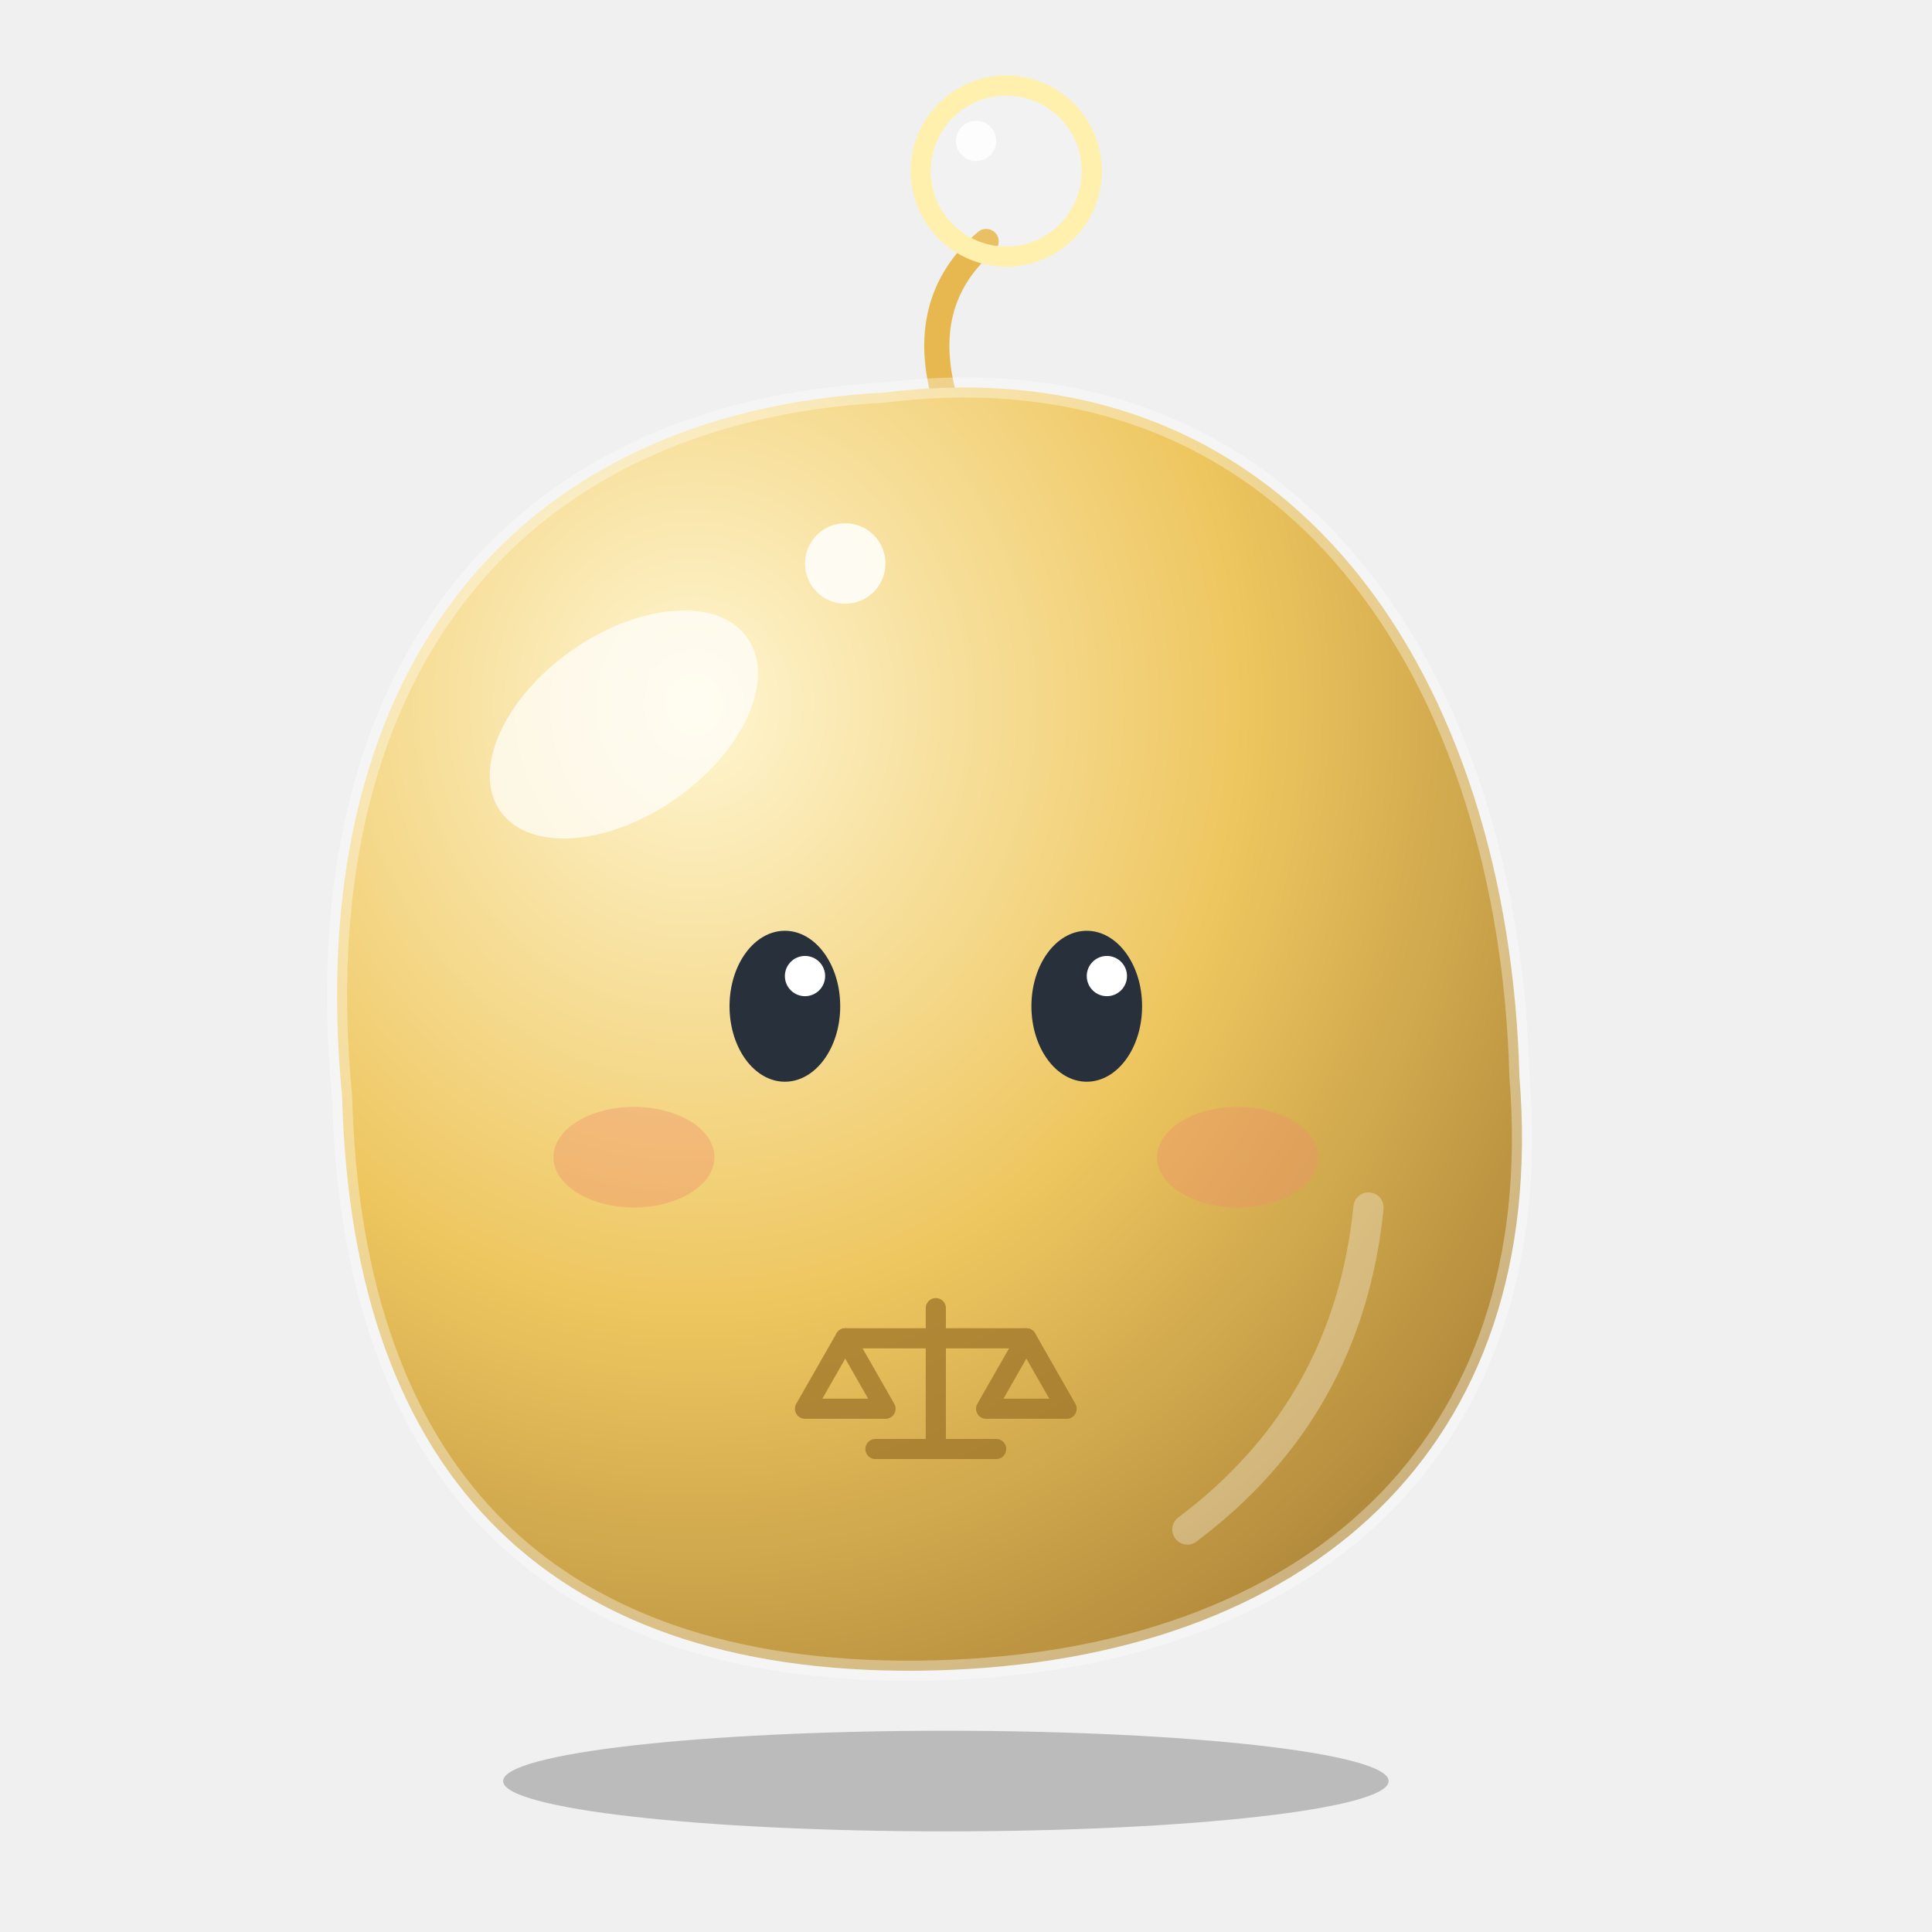
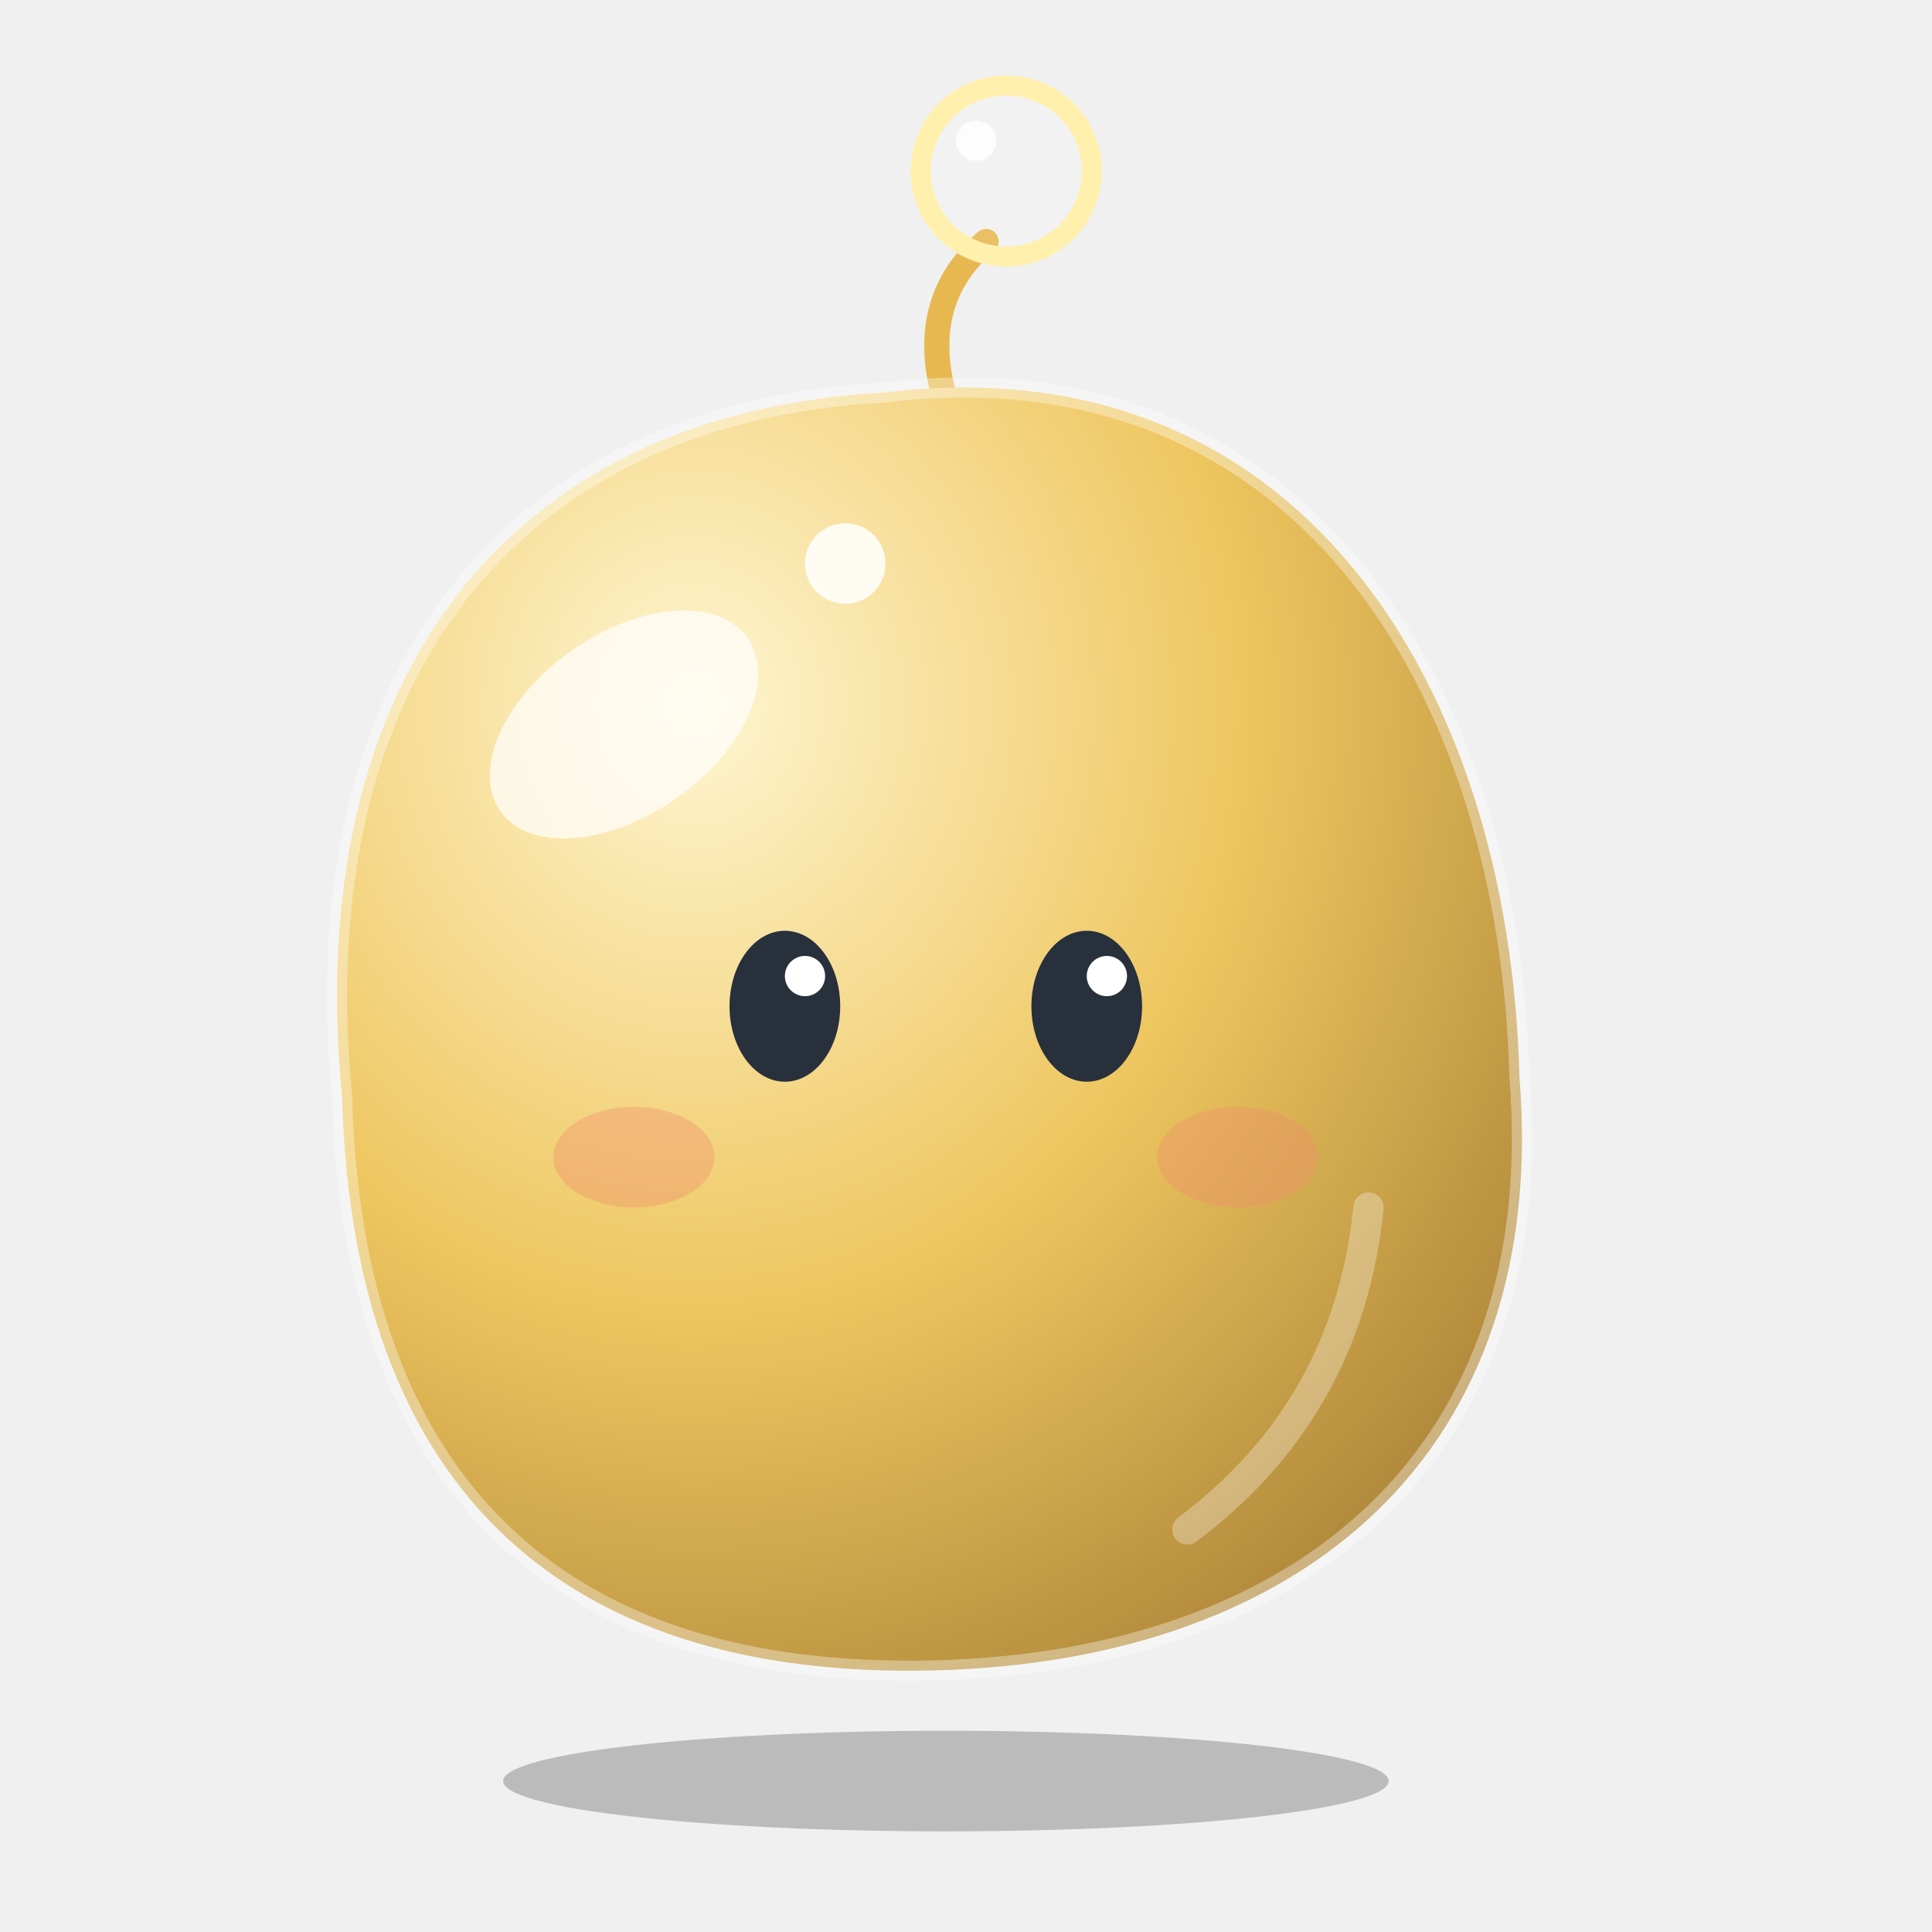
<svg xmlns="http://www.w3.org/2000/svg" width="192" height="192" viewBox="0 0 192 192" role="img" aria-labelledby="title desc">
  <defs>
    <radialGradient id="body" cx=".3" cy=".25" r=".85">
      <stop stop-color="#fff6d2" />
      <stop offset=".55" stop-color="#eec65f" />
      <stop offset="1" stop-color="#b1893b" />
    </radialGradient>
  </defs>
  <style>.blob{animation:breathe 4.5s ease-in-out infinite;transform-origin:92px 166px}.eyes{animation:blink 6s infinite;transform-origin:93px 100px}@keyframes breathe{50%{transform:translateY(-3px) scale(1.02,.98)}}@keyframes blink{0%,44%,48%,100%{transform:scaleY(1)}46%{transform:scaleY(.1)}}@media(prefers-reduced-motion:reduce){.blob,.eyes{animation:none}}</style>
  <ellipse cx="94" cy="177" rx="44" ry="5" fill="#000000" opacity=".22" />
  <g class="blob" stroke-linecap="round" stroke-linejoin="round">
    <g class="head">
      <path d="M94 40Q91 30 98 24" fill="none" stroke="#e6b84f" stroke-width="2.5" />
      <circle cx="100" cy="17" r="8.5" fill="#ffffff" fill-opacity=".12" stroke="#fff0ae" stroke-width="2" />
      <circle cx="97" cy="14" r="2" fill="#ffffff" opacity=".85" />
      <path d="M34 109C30 68 50 41 88 39C129 34 150 68 151 107C154 144 130 165 93 166C55 167 35 147 34 109Z" fill="url(#body)" />
      <path d="M34 109C30 68 50 41 88 39C129 34 150 68 151 107C154 144 130 165 93 166C55 167 35 147 34 109Z" fill="none" stroke="#ffffff" stroke-opacity=".35" stroke-width="2" />
      <ellipse cx="62" cy="72" rx="15" ry="9" transform="rotate(-35 62 72)" fill="#ffffff" opacity=".7" />
      <circle cx="84" cy="56" r="4" fill="#ffffff" opacity=".85" />
      <path d="M136 120Q134 140 118 152" fill="none" stroke="#ffffff" stroke-width="3" opacity=".3" />
      <g fill="#ef8f6b" opacity=".38">
        <ellipse cx="63" cy="115" rx="8" ry="5" />
        <ellipse cx="123" cy="115" rx="8" ry="5" />
      </g>
-       <g fill="none" stroke="#9c7428" stroke-width="2" opacity=".75">
-         <path d="M93 130V144M87 144H99M84 133H102" />
-         <path d="M84 133L80 140H88ZM102 133L98 140H106Z" />
-       </g>
      <g class="gaze">
        <g class="eyes" fill="#28303c">
          <ellipse cx="78" cy="100" rx="5.5" ry="7.5" />
          <ellipse cx="108" cy="100" rx="5.5" ry="7.5" />
          <circle cx="80" cy="97" r="2" fill="#ffffff" />
          <circle cx="110" cy="97" r="2" fill="#ffffff" />
        </g>
      </g>
    </g>
  </g>
</svg>
